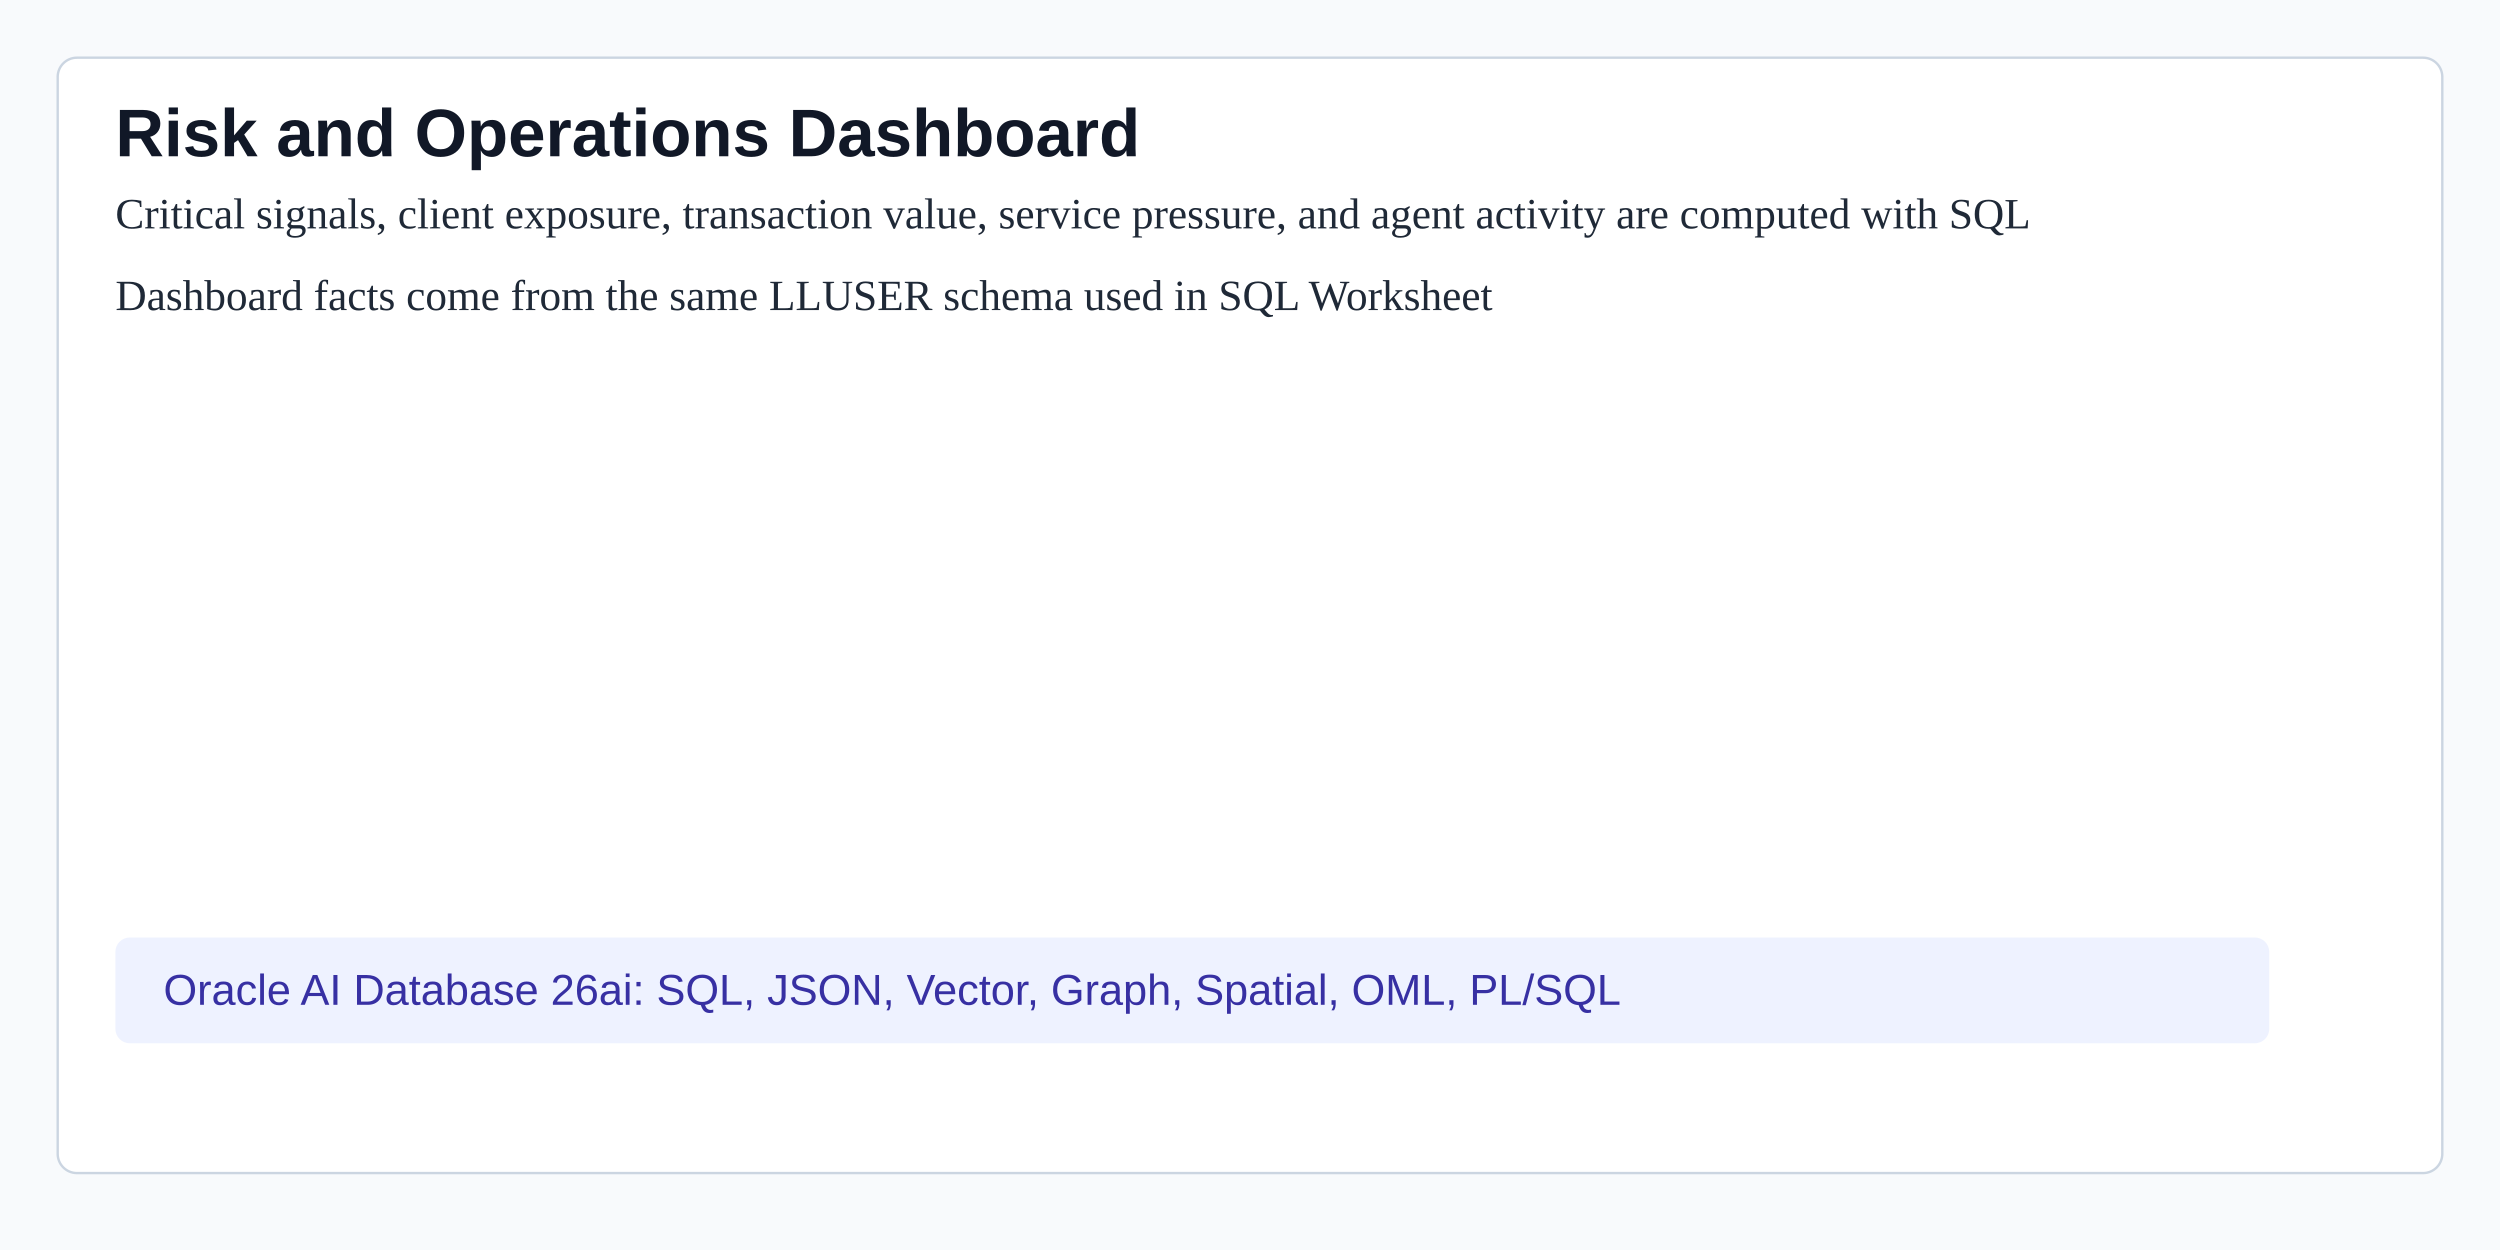
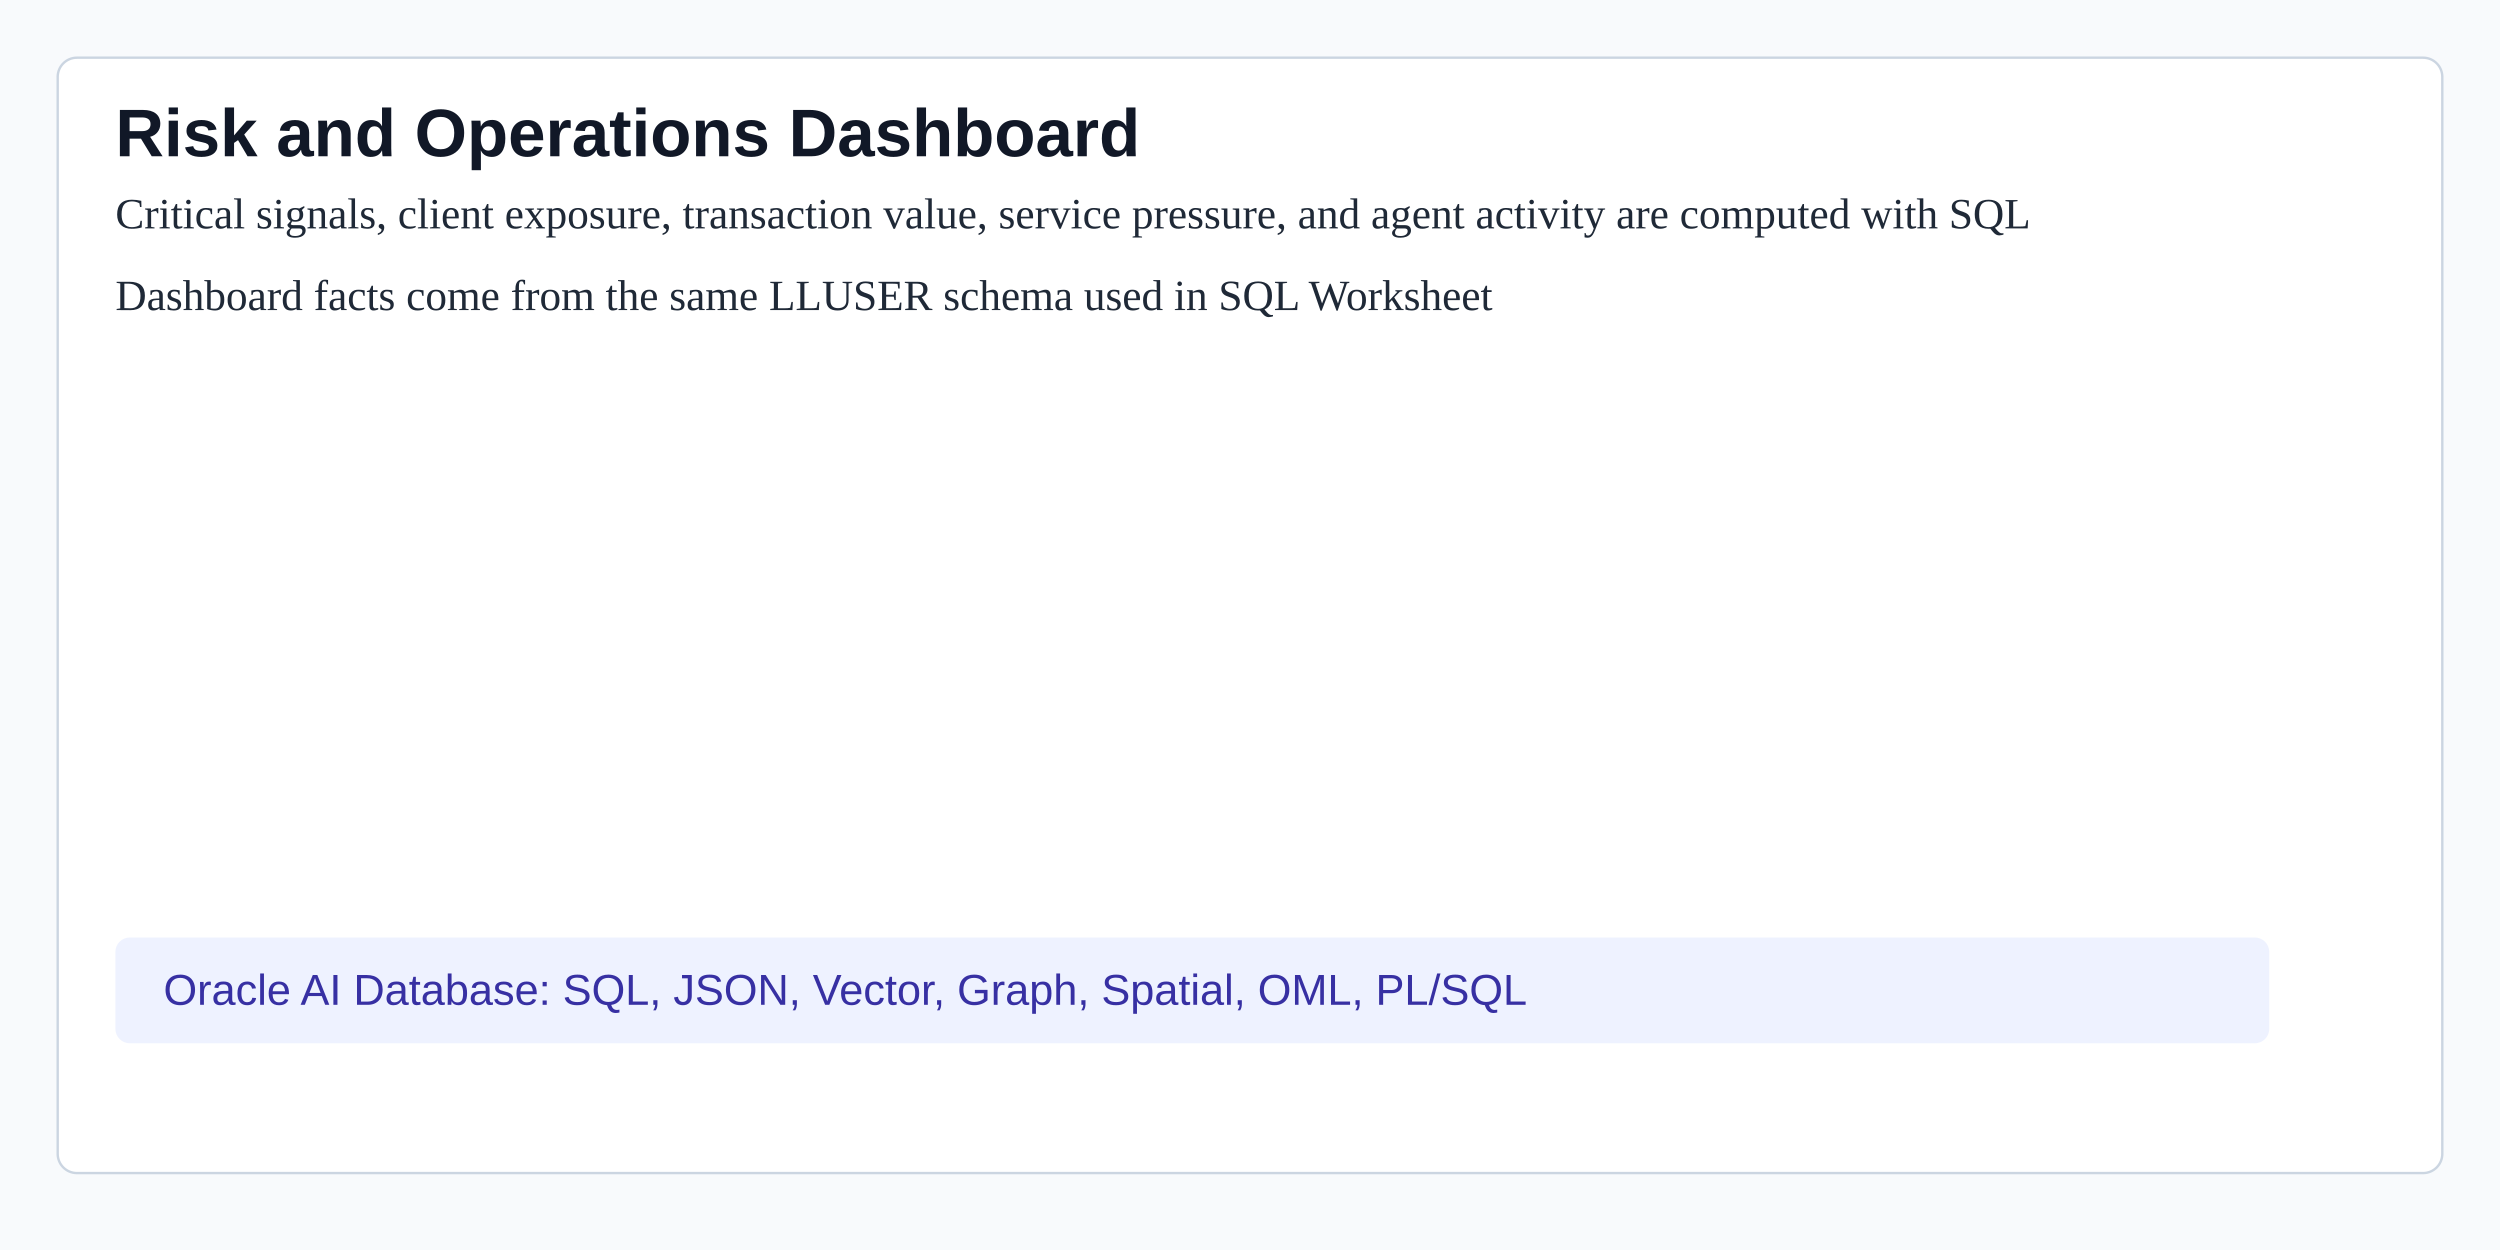
<svg xmlns="http://www.w3.org/2000/svg" width="1040" height="520" viewBox="0 0 1040 520" role="img" aria-labelledby="t">
  <rect width="1040" height="520" fill="#f8fafc" />
  <rect x="24" y="24" width="992" height="464" rx="8" fill="#ffffff" stroke="#cbd5e1" />
  <text x="48" y="65" font-family="Arial, sans-serif" font-size="28" font-weight="700" fill="#111827">Risk and Operations Dashboard</text>
  <text x="48" y="95" font-size="18" fill="#1f2937">Critical signals, client exposure, transaction value, service pressure, and agent activity are computed with SQL</text>
  <text x="48" y="129" font-size="18" fill="#1f2937">Dashboard facts come from the same LLUSER schema used in SQL Worksheet</text>
  <rect x="48" y="390" width="896" height="44" rx="6" fill="#eef2ff" />
-   <text x="68" y="418" font-family="Arial, sans-serif" font-size="18" fill="#3730a3">Oracle AI Database 26ai: SQL, JSON, Vector, Graph, Spatial, OML, PL/SQL</text>
+   <text x="68" y="418" font-family="Arial, sans-serif" font-size="18" fill="#3730a3">Oracle AI Database: SQL, JSON, Vector, Graph, Spatial, OML, PL/SQL</text>
</svg>
